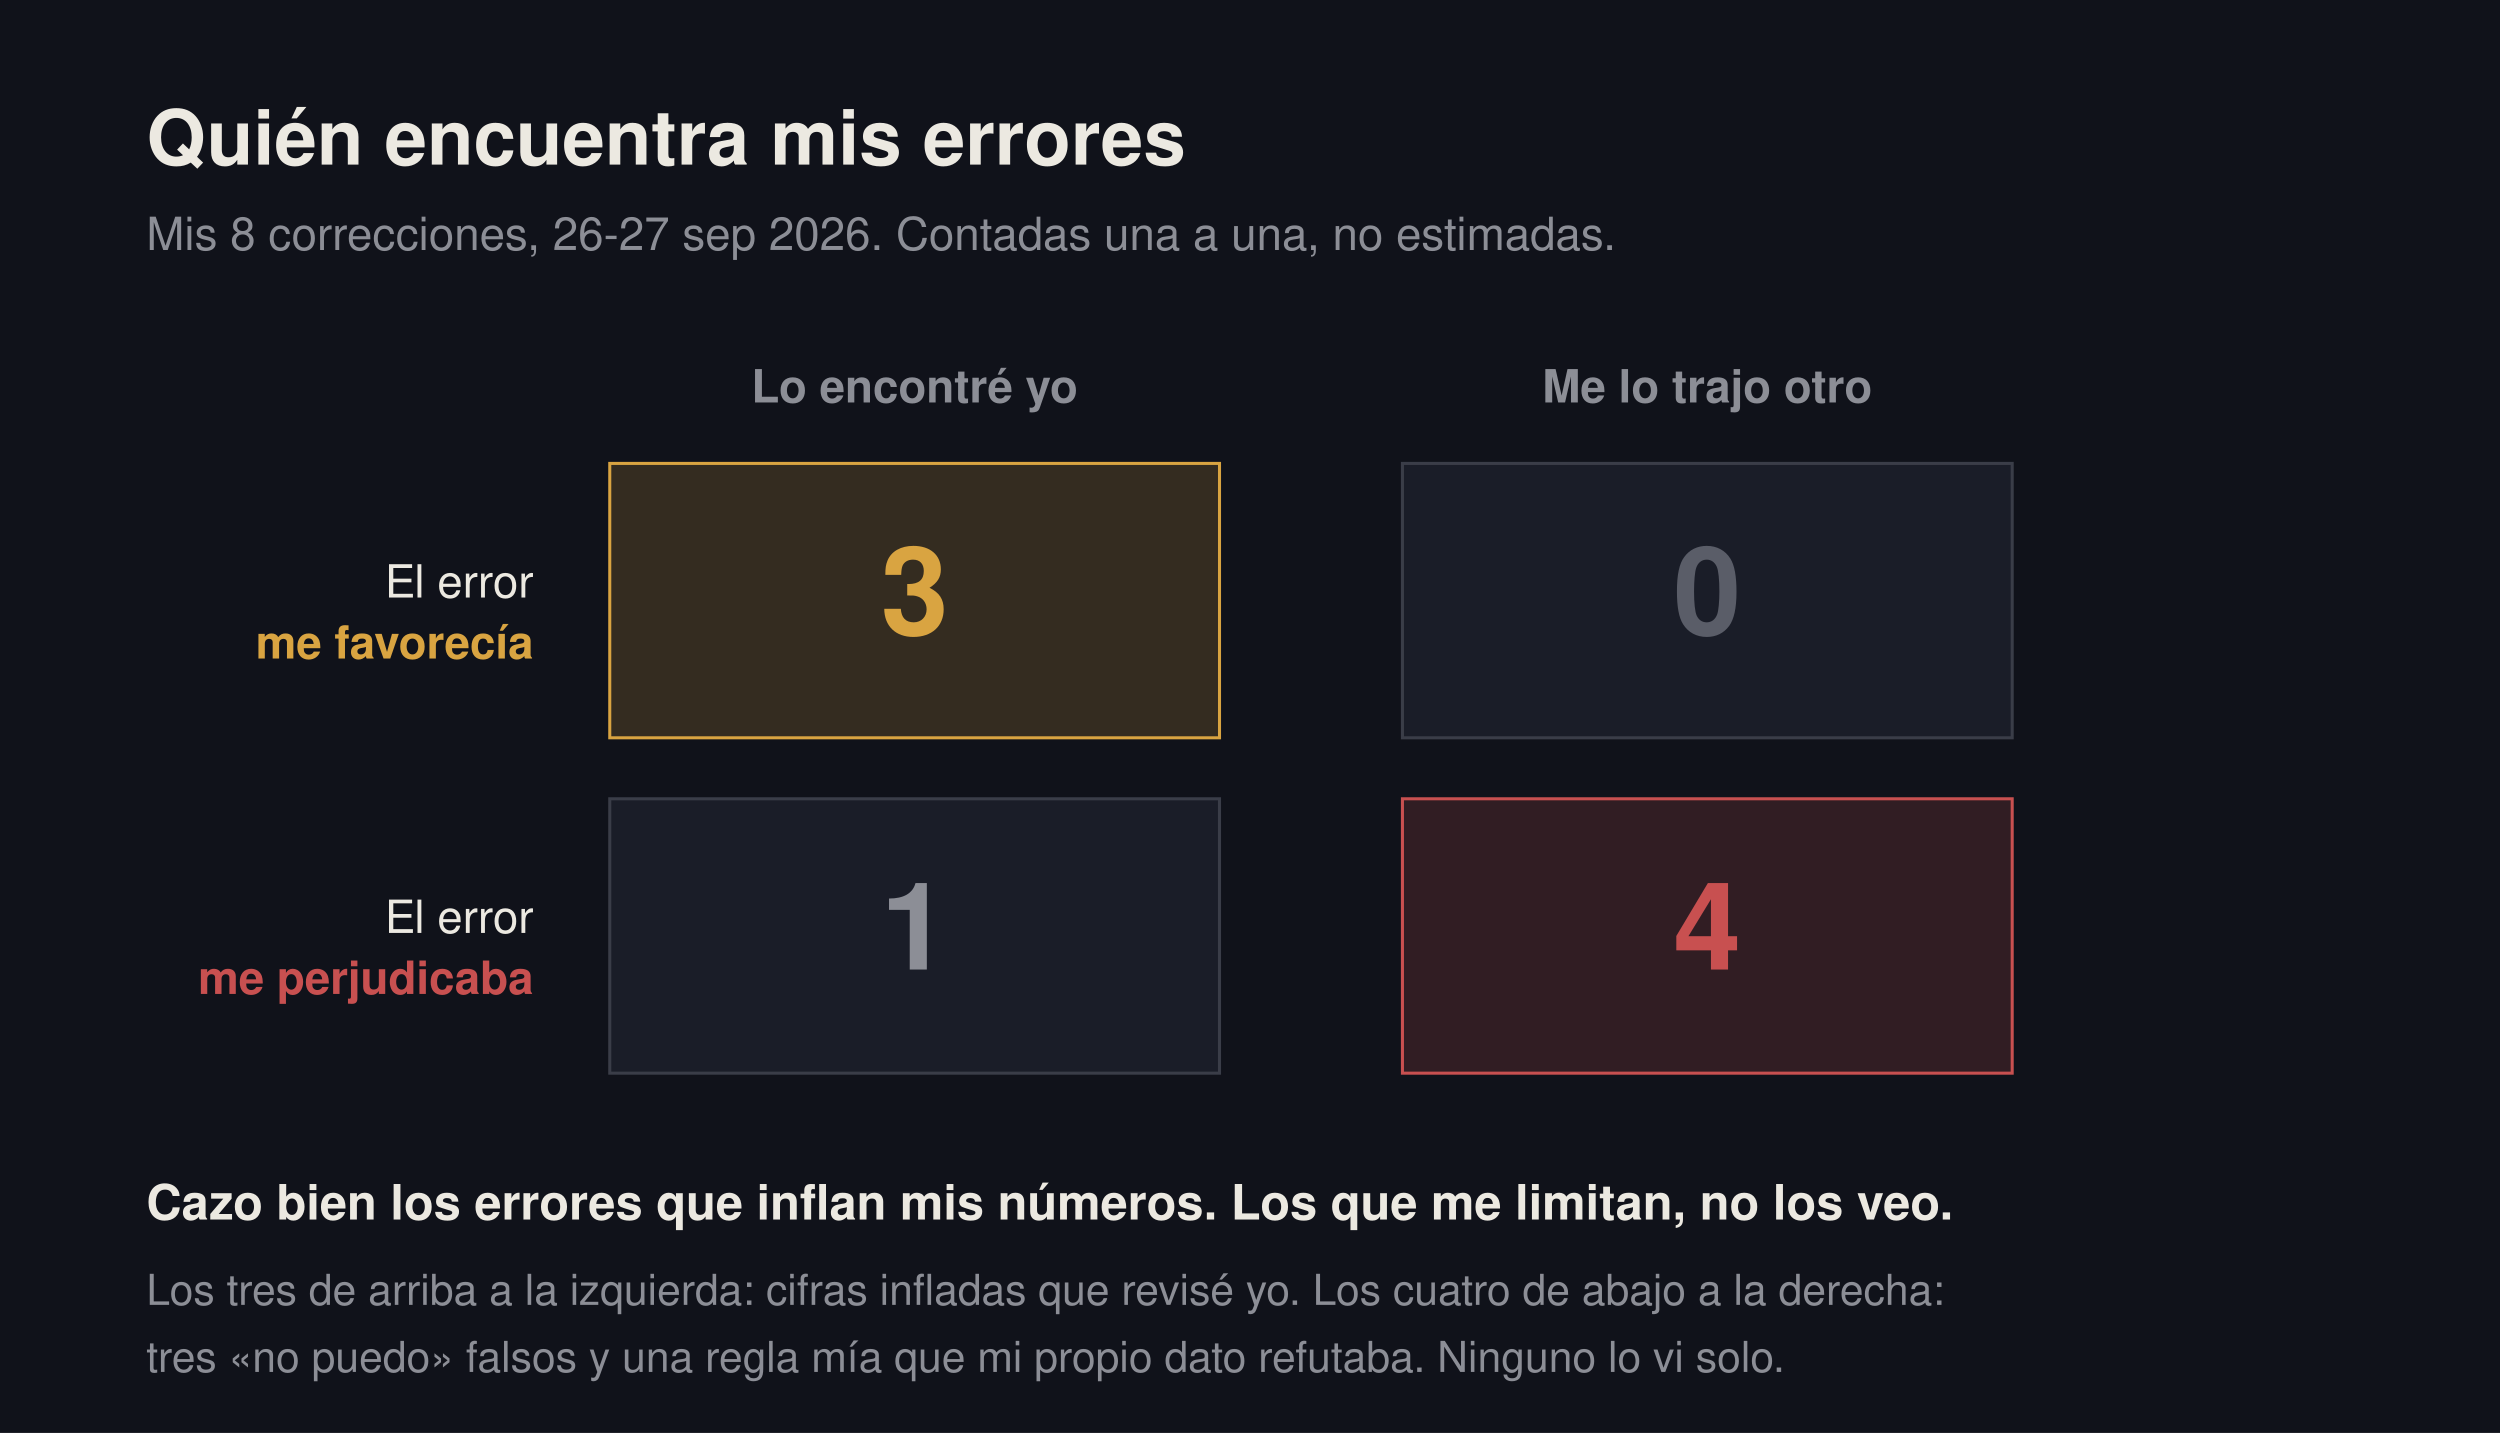
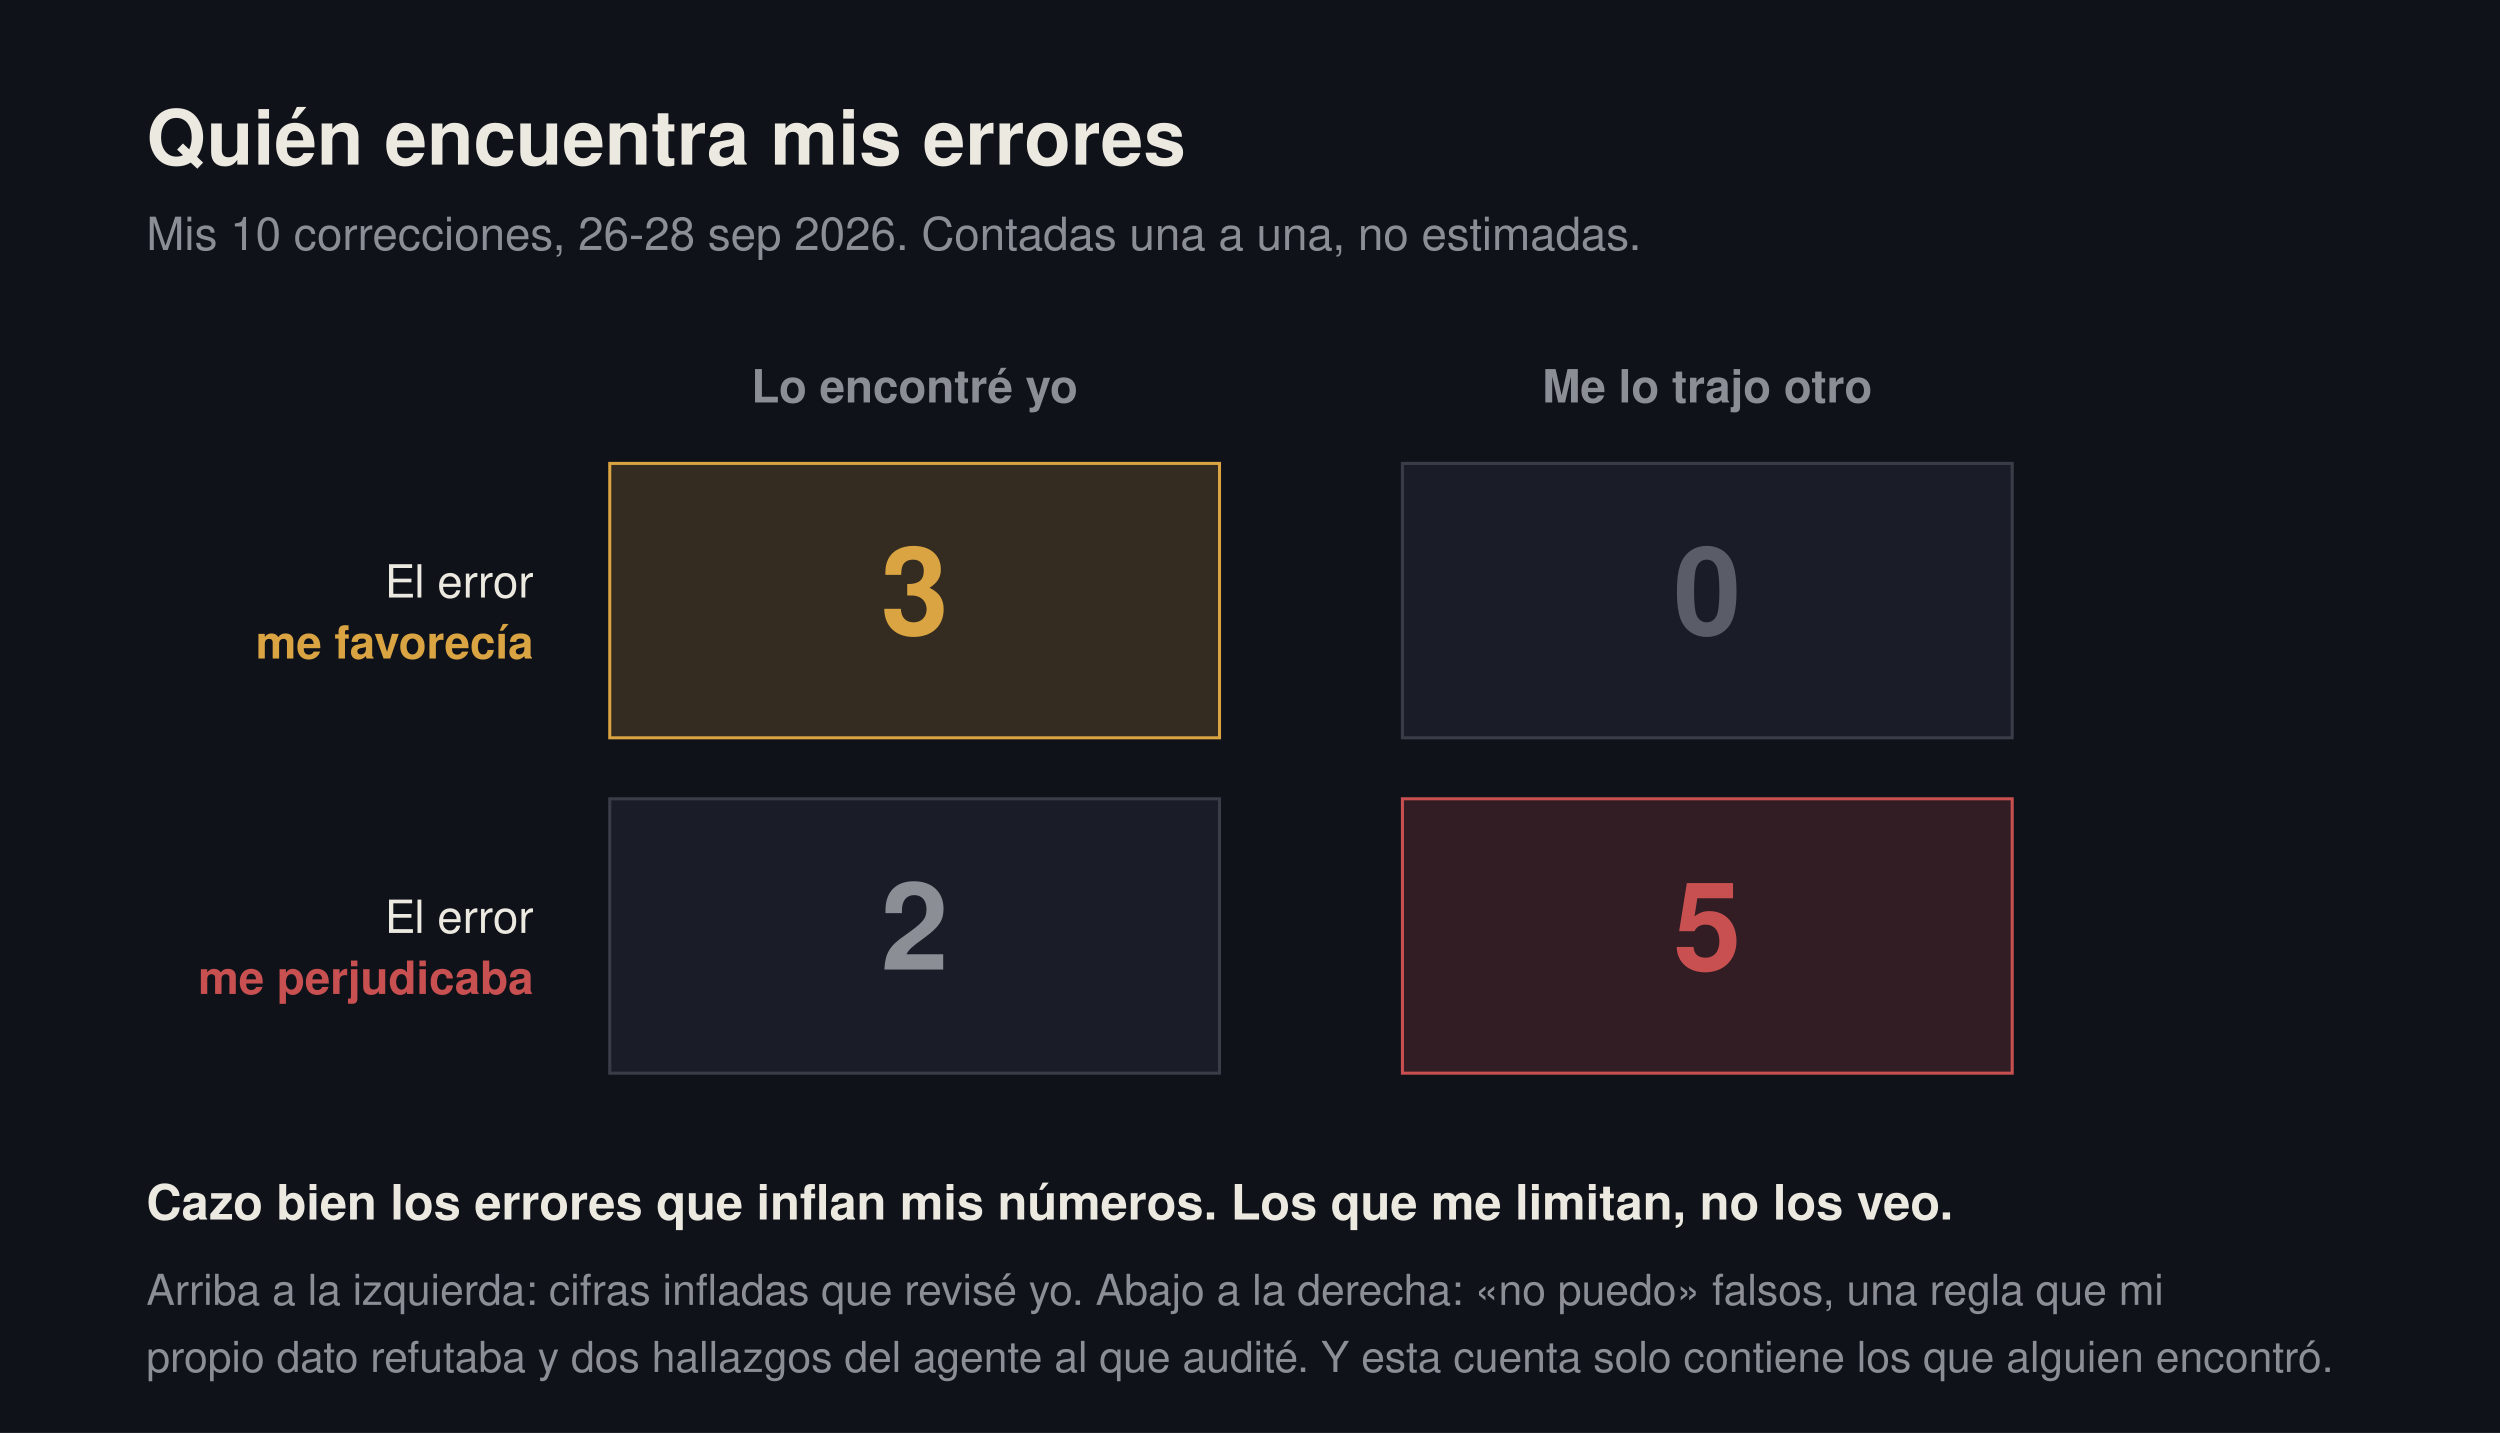
<svg xmlns="http://www.w3.org/2000/svg" viewBox="0 0 820 470" role="img" aria-labelledby="t d" font-family="Segoe UI, Helvetica, Arial, sans-serif">
  <rect width="820" height="470" fill="#10121A" />
  <text x="48" y="54" fill="#ECE9E1" font-size="25" font-weight="700">Quién encuentra mis errores</text>
-   <text x="48" y="82" fill="#8C8E96" font-size="15">Mis 8 correcciones, 26-27 sep 2026. Contadas una a una, no estimadas.</text>
+   <text x="48" y="82" fill="#8C8E96" font-size="15">Mis 10 correcciones, 26-28 sep 2026. Contadas una a una, no estimadas.</text>
  <text x="300" y="132" fill="#8C8E96" font-size="15" font-weight="700" text-anchor="middle">Lo encontré yo</text>
  <text x="560" y="132" fill="#8C8E96" font-size="15" font-weight="700" text-anchor="middle">Me lo trajo otro</text>
  <text x="175" y="196" fill="#ECE9E1" font-size="15" text-anchor="end">El error</text>
  <text x="175" y="216" fill="#D9A441" font-size="15" font-weight="700" text-anchor="end">me favorecía</text>
  <rect x="200" y="152" width="200" height="90" fill="#D9A441" fill-opacity="0.18" stroke="#D9A441" />
  <text x="300" y="208" fill="#D9A441" font-size="40" font-weight="700" text-anchor="middle">3</text>
  <rect x="460" y="152" width="200" height="90" fill="#1A1D28" stroke="#3A3D48" />
  <text x="560" y="208" fill="#5A5D68" font-size="40" font-weight="700" text-anchor="middle">0</text>
  <text x="175" y="306" fill="#ECE9E1" font-size="15" text-anchor="end">El error</text>
  <text x="175" y="326" fill="#C85050" font-size="15" font-weight="700" text-anchor="end">me perjudicaba</text>
  <rect x="200" y="262" width="200" height="90" fill="#1A1D28" stroke="#3A3D48" />
-   <text x="300" y="318" fill="#8C8E96" font-size="40" font-weight="700" text-anchor="middle">1</text>
+   <text x="300" y="318" fill="#8C8E96" font-size="40" font-weight="700" text-anchor="middle">2</text>
  <rect x="460" y="262" width="200" height="90" fill="#C85050" fill-opacity="0.18" stroke="#C85050" />
-   <text x="560" y="318" fill="#C85050" font-size="40" font-weight="700" text-anchor="middle">4</text>
+   <text x="560" y="318" fill="#C85050" font-size="40" font-weight="700" text-anchor="middle">5</text>
  <text x="48" y="400" fill="#ECE9E1" font-size="16" font-weight="700">Cazo bien los errores que inflan mis números. Los que me limitan, no los veo.</text>
-   <text x="48" y="428" fill="#8C8E96" font-size="14">Los tres de arriba a la izquierda: cifras infladas que revisé yo. Los cuatro de abajo a la derecha:</text>
-   <text x="48" y="450" fill="#8C8E96" font-size="14">tres «no puedo» falsos y una regla mía que mi propio dato refutaba. Ninguno lo vi solo.</text>
+   <text x="48" y="428" fill="#8C8E96" font-size="14">Arriba a la izquierda: cifras infladas que revisé yo. Abajo a la derecha: «no puedo» falsos, una regla que mi</text>
+   <text x="48" y="450" fill="#8C8E96" font-size="14">propio dato refutaba y dos hallazgos del agente al que audité. Y esta cuenta solo contiene los que alguien encontró.</text>
</svg>
